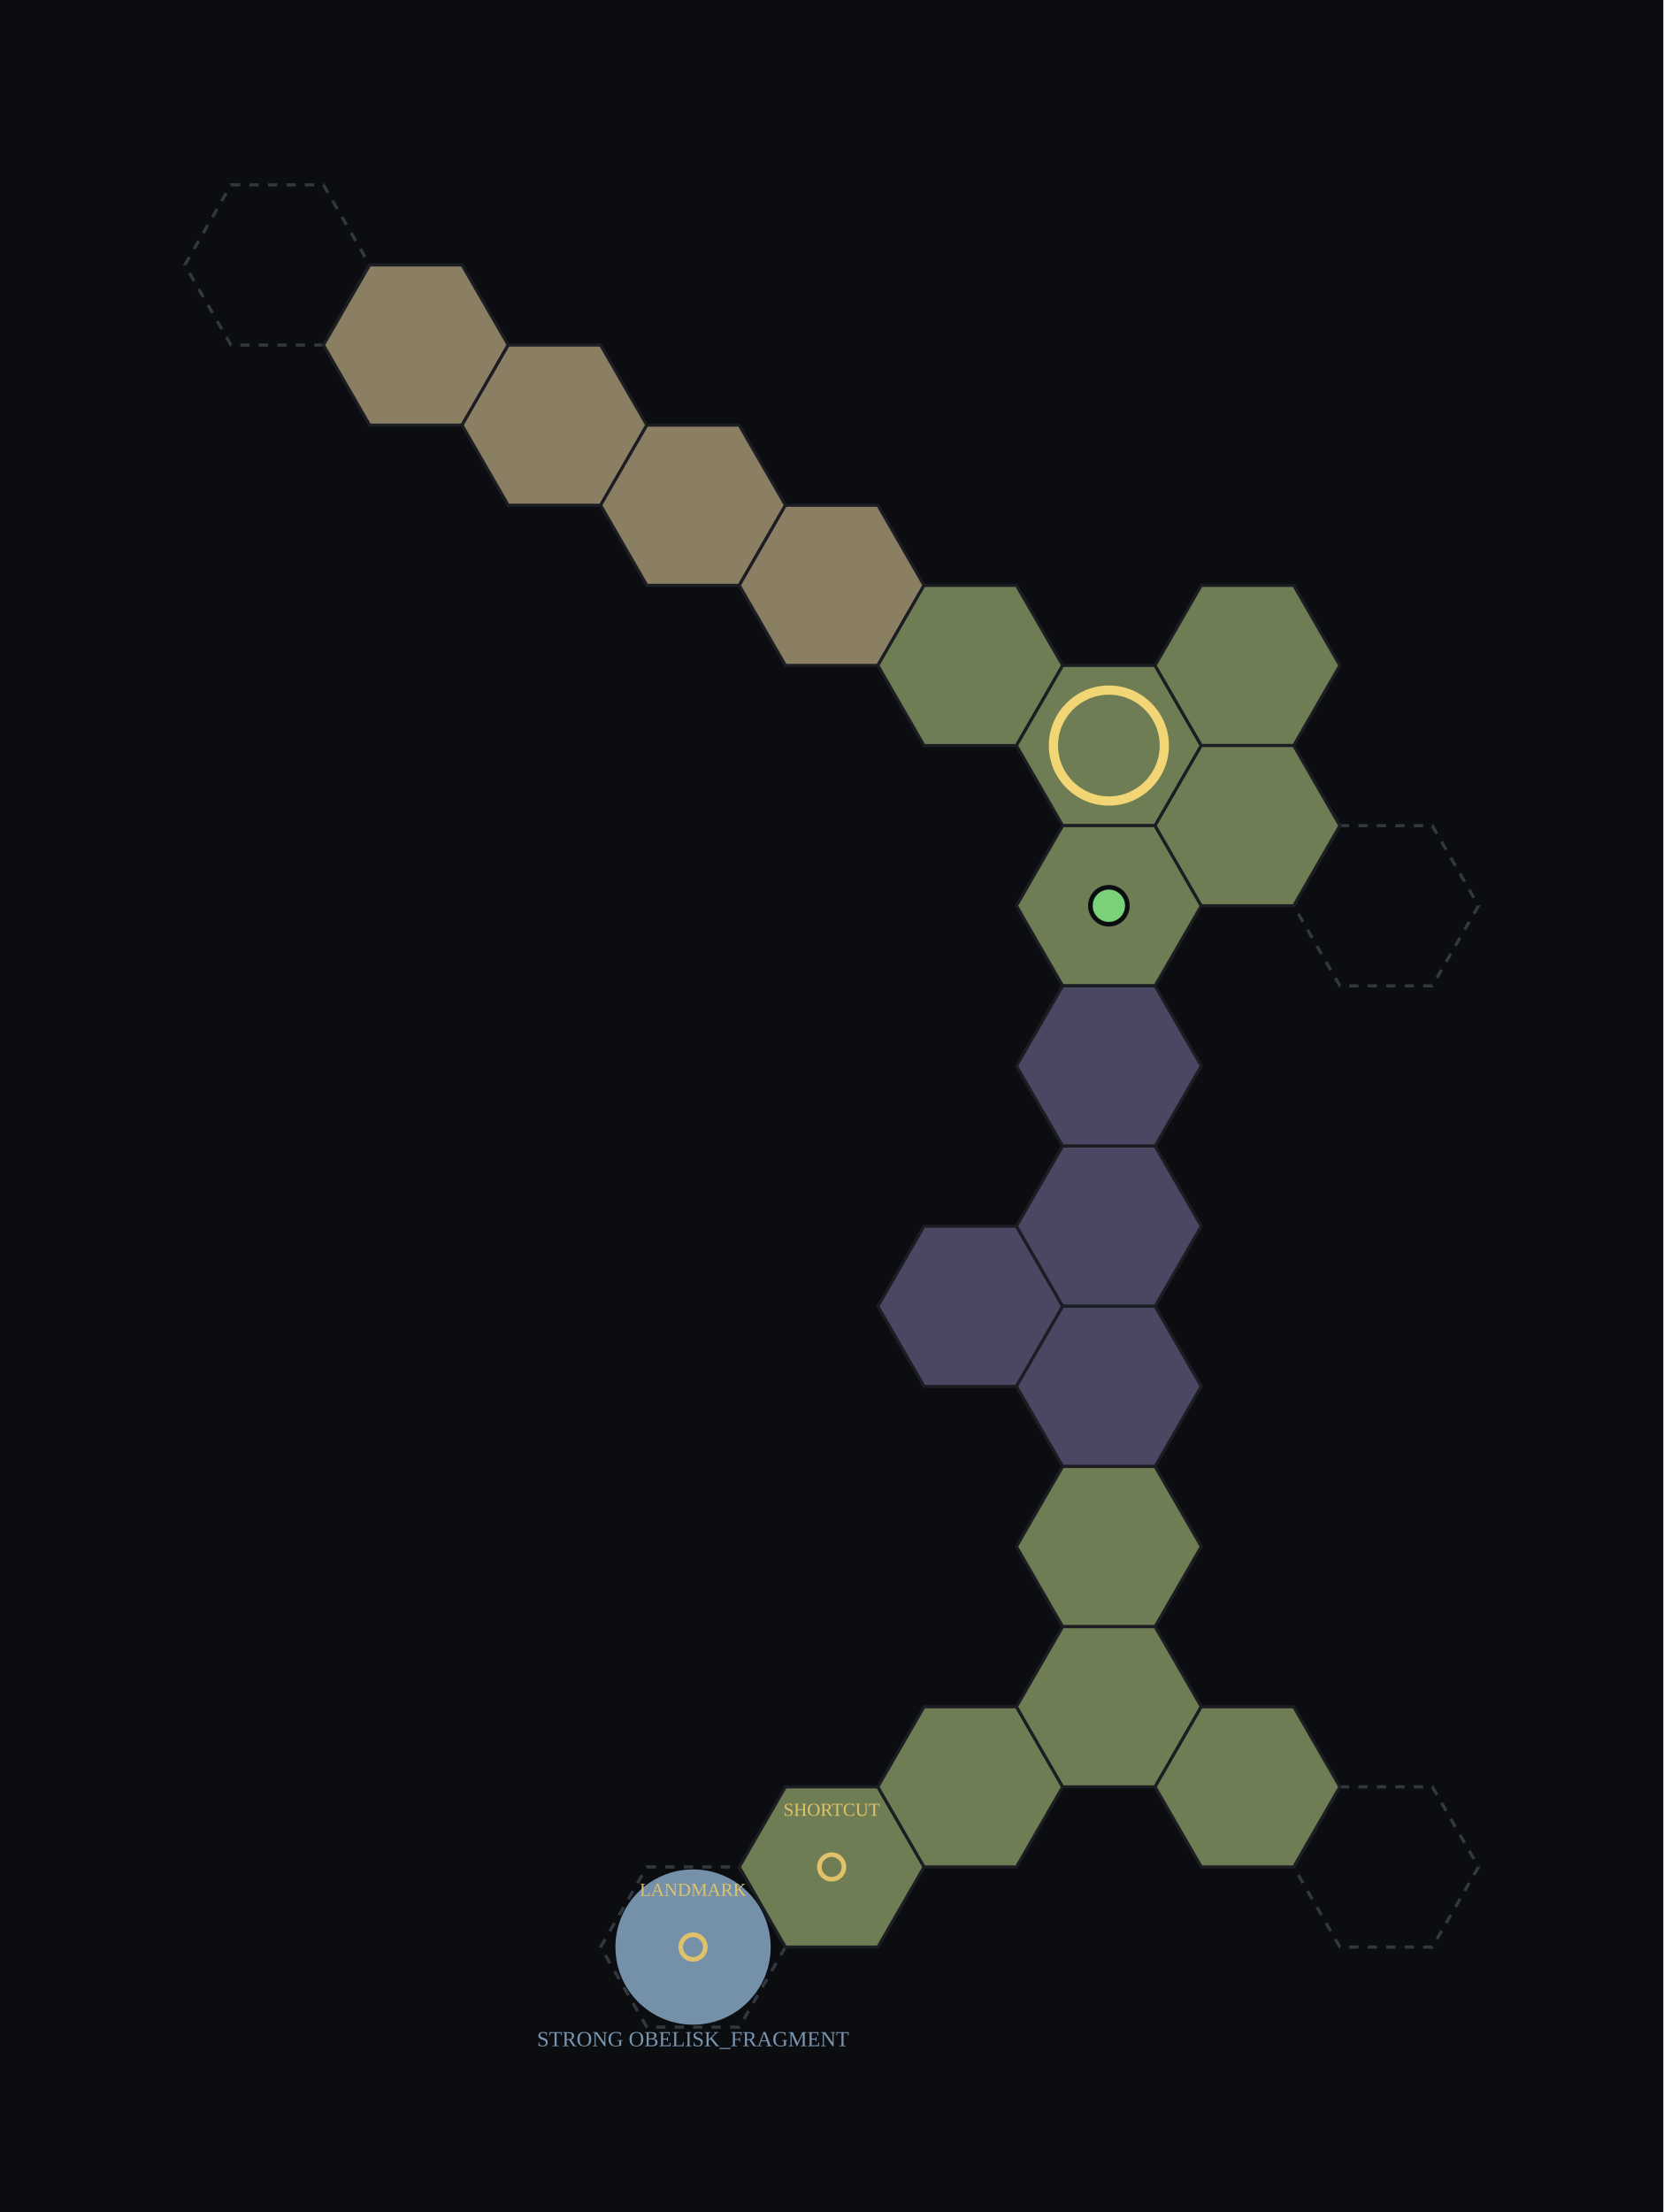
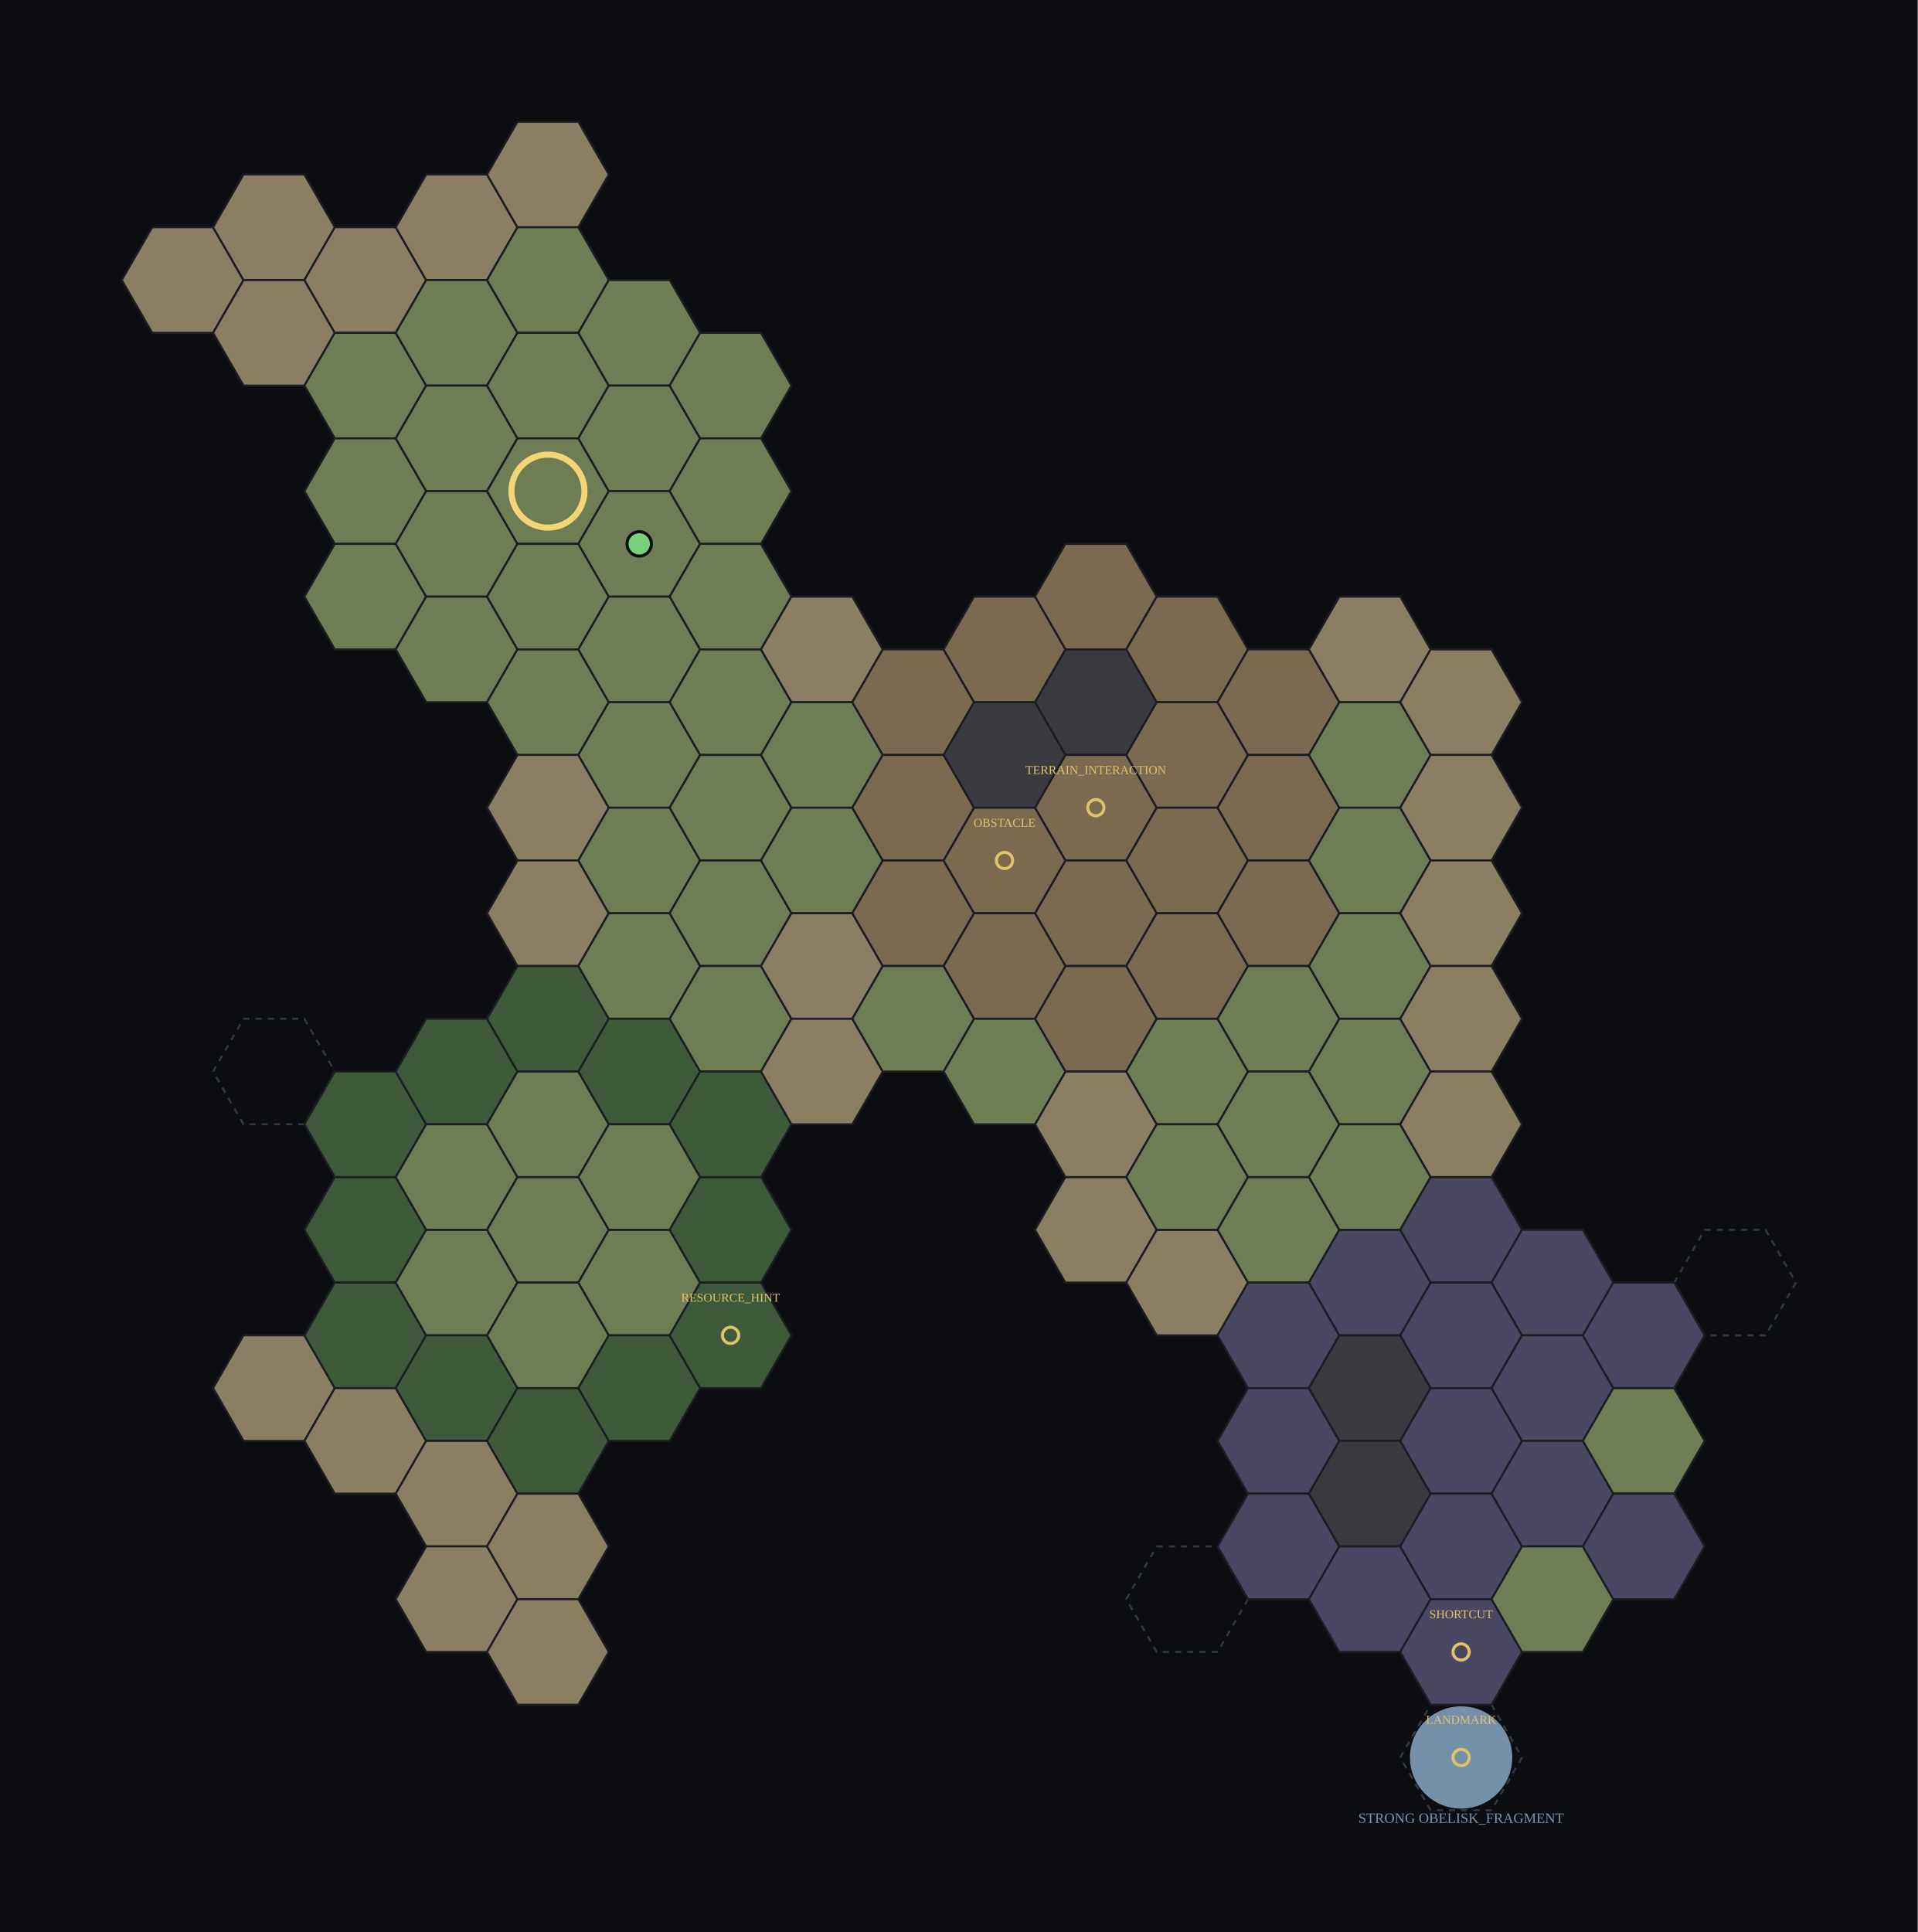
- <svg xmlns="http://www.w3.org/2000/svg" viewBox="-60.0 -60.0 540.0 718.0" width="540" height="718">
-   <rect x="-60.0" y="-60.0" width="540.0" height="718.0" fill="#0b0d11" />
-   <polygon points="15.0,0.0 45.0,0.0 60.0,26.0 45.0,52.0 15.0,52.0 0.0,26.0" fill="none" stroke="#5b6470" stroke-width="1" stroke-dasharray="3 3" opacity="0.5" />
-   <polygon points="150.0,546.0 180.0,546.0 195.0,572.0 180.0,598.0 150.0,598.0 135.0,572.0" fill="none" stroke="#5b6470" stroke-width="1" stroke-dasharray="3 3" opacity="0.5" />
-   <polygon points="375.0,208.0 405.0,208.0 420.0,234.0 405.0,260.0 375.0,260.0 360.0,234.0" fill="none" stroke="#5b6470" stroke-width="1" stroke-dasharray="3 3" opacity="0.5" />
-   <polygon points="375.0,520.0 405.0,520.0 420.0,546.0 405.0,572.0 375.0,572.0 360.0,546.0" fill="none" stroke="#5b6470" stroke-width="1" stroke-dasharray="3 3" opacity="0.5" />
-   <circle cx="165.0" cy="572.0" r="25.2" fill="rgba(158,195,228,0.72)" />
-   <text x="165.0" y="604.2" text-anchor="middle" font-size="7" fill="#9ec3e4" opacity="0.75">STRONG OBELISK_FRAGMENT</text>
+ <svg xmlns="http://www.w3.org/2000/svg" viewBox="-60.0 -60.0 945.0 952.0" width="945" height="952">
+   <rect x="-60.0" y="-60.0" width="945.0" height="952.0" fill="#0b0d11" />
+   <polygon points="510.0,702.0 540.0,702.0 555.0,728.0 540.0,754.0 510.0,754.0 495.0,728.0" fill="none" stroke="#5b6470" stroke-width="1" stroke-dasharray="3 3" opacity="0.5" />
+   <polygon points="645.0,780.0 675.0,780.0 690.0,806.0 675.0,832.0 645.0,832.0 630.0,806.0" fill="none" stroke="#5b6470" stroke-width="1" stroke-dasharray="3 3" opacity="0.5" />
+   <polygon points="780.0,546.0 810.0,546.0 825.0,572.0 810.0,598.0 780.0,598.0 765.0,572.0" fill="none" stroke="#5b6470" stroke-width="1" stroke-dasharray="3 3" opacity="0.5" />
+   <polygon points="60.0,442.0 90.0,442.0 105.0,468.0 90.0,494.0 60.0,494.0 45.0,468.0" fill="none" stroke="#5b6470" stroke-width="1" stroke-dasharray="3 3" opacity="0.5" />
+   <circle cx="660.0" cy="806.0" r="25.2" fill="rgba(158,195,228,0.72)" />
+   <text x="660.0" y="838.2" text-anchor="middle" font-size="7" fill="#9ec3e4" opacity="0.75">STRONG OBELISK_FRAGMENT</text>
+   <polygon points="15.0,52.0 45.0,52.0 60.0,78.0 45.0,104.0 15.0,104.0 0.0,78.0" fill="#8a7f63" stroke="#1b1d22" stroke-width="1" />
  <polygon points="60.0,26.0 90.0,26.0 105.0,52.0 90.0,78.0 60.0,78.0 45.0,52.0" fill="#8a7f63" stroke="#1b1d22" stroke-width="1" />
+   <polygon points="60.0,78.0 90.0,78.0 105.0,104.0 90.0,130.0 60.0,130.0 45.0,104.0" fill="#8a7f63" stroke="#1b1d22" stroke-width="1" />
+   <polygon points="60.0,598.0 90.0,598.0 105.0,624.0 90.0,650.0 60.0,650.0 45.0,624.0" fill="#8a7f63" stroke="#1b1d22" stroke-width="1" />
+   <polygon points="465.0,520.0 495.0,520.0 510.0,546.0 495.0,572.0 465.0,572.0 450.0,546.0" fill="#8a7f63" stroke="#1b1d22" stroke-width="1" />
+   <polygon points="465.0,208.0 495.0,208.0 510.0,234.0 495.0,260.0 465.0,260.0 450.0,234.0" fill="#7a6a4f" stroke="#1b1d22" stroke-width="1" />
+   <polygon points="465.0,260.0 495.0,260.0 510.0,286.0 495.0,312.0 465.0,312.0 450.0,286.0" fill="#3a3a40" stroke="#1b1d22" stroke-width="1" />
+   <polygon points="465.0,312.0 495.0,312.0 510.0,338.0 495.0,364.0 465.0,364.0 450.0,338.0" fill="#7a6a4f" stroke="#1b1d22" stroke-width="1" />
+   <polygon points="465.0,364.0 495.0,364.0 510.0,390.0 495.0,416.0 465.0,416.0 450.0,390.0" fill="#7a6a4f" stroke="#1b1d22" stroke-width="1" />
+   <polygon points="465.0,416.0 495.0,416.0 510.0,442.0 495.0,468.0 465.0,468.0 450.0,442.0" fill="#7a6a4f" stroke="#1b1d22" stroke-width="1" />
+   <polygon points="465.0,468.0 495.0,468.0 510.0,494.0 495.0,520.0 465.0,520.0 450.0,494.0" fill="#8a7f63" stroke="#1b1d22" stroke-width="1" />
+   <polygon points="510.0,546.0 540.0,546.0 555.0,572.0 540.0,598.0 510.0,598.0 495.0,572.0" fill="#8a7f63" stroke="#1b1d22" stroke-width="1" />
+   <polygon points="510.0,234.0 540.0,234.0 555.0,260.0 540.0,286.0 510.0,286.0 495.0,260.0" fill="#7a6a4f" stroke="#1b1d22" stroke-width="1" />
+   <polygon points="510.0,286.0 540.0,286.0 555.0,312.0 540.0,338.0 510.0,338.0 495.0,312.0" fill="#7a6a4f" stroke="#1b1d22" stroke-width="1" />
+   <polygon points="510.0,338.0 540.0,338.0 555.0,364.0 540.0,390.0 510.0,390.0 495.0,364.0" fill="#7a6a4f" stroke="#1b1d22" stroke-width="1" />
+   <polygon points="510.0,390.0 540.0,390.0 555.0,416.0 540.0,442.0 510.0,442.0 495.0,416.0" fill="#7a6a4f" stroke="#1b1d22" stroke-width="1" />
+   <polygon points="510.0,442.0 540.0,442.0 555.0,468.0 540.0,494.0 510.0,494.0 495.0,468.0" fill="#6f7d54" stroke="#1b1d22" stroke-width="1" />
+   <polygon points="510.0,494.0 540.0,494.0 555.0,520.0 540.0,546.0 510.0,546.0 495.0,520.0" fill="#6f7d54" stroke="#1b1d22" stroke-width="1" />
+   <polygon points="555.0,520.0 585.0,520.0 600.0,546.0 585.0,572.0 555.0,572.0 540.0,546.0" fill="#6f7d54" stroke="#1b1d22" stroke-width="1" />
+   <polygon points="555.0,572.0 585.0,572.0 600.0,598.0 585.0,624.0 555.0,624.0 540.0,598.0" fill="#4a4763" stroke="#1b1d22" stroke-width="1" />
+   <polygon points="555.0,624.0 585.0,624.0 600.0,650.0 585.0,676.0 555.0,676.0 540.0,650.0" fill="#4a4763" stroke="#1b1d22" stroke-width="1" />
+   <polygon points="555.0,676.0 585.0,676.0 600.0,702.0 585.0,728.0 555.0,728.0 540.0,702.0" fill="#4a4763" stroke="#1b1d22" stroke-width="1" />
+   <polygon points="555.0,260.0 585.0,260.0 600.0,286.0 585.0,312.0 555.0,312.0 540.0,286.0" fill="#7a6a4f" stroke="#1b1d22" stroke-width="1" />
+   <polygon points="555.0,312.0 585.0,312.0 600.0,338.0 585.0,364.0 555.0,364.0 540.0,338.0" fill="#7a6a4f" stroke="#1b1d22" stroke-width="1" />
+   <polygon points="555.0,364.0 585.0,364.0 600.0,390.0 585.0,416.0 555.0,416.0 540.0,390.0" fill="#7a6a4f" stroke="#1b1d22" stroke-width="1" />
+   <polygon points="555.0,416.0 585.0,416.0 600.0,442.0 585.0,468.0 555.0,468.0 540.0,442.0" fill="#6f7d54" stroke="#1b1d22" stroke-width="1" />
+   <polygon points="555.0,468.0 585.0,468.0 600.0,494.0 585.0,520.0 555.0,520.0 540.0,494.0" fill="#6f7d54" stroke="#1b1d22" stroke-width="1" />
+   <polygon points="600.0,546.0 630.0,546.0 645.0,572.0 630.0,598.0 600.0,598.0 585.0,572.0" fill="#4a4763" stroke="#1b1d22" stroke-width="1" />
+   <polygon points="600.0,598.0 630.0,598.0 645.0,624.0 630.0,650.0 600.0,650.0 585.0,624.0" fill="#3a3a40" stroke="#1b1d22" stroke-width="1" />
+   <polygon points="600.0,650.0 630.0,650.0 645.0,676.0 630.0,702.0 600.0,702.0 585.0,676.0" fill="#3a3a40" stroke="#1b1d22" stroke-width="1" />
+   <polygon points="600.0,702.0 630.0,702.0 645.0,728.0 630.0,754.0 600.0,754.0 585.0,728.0" fill="#4a4763" stroke="#1b1d22" stroke-width="1" />
+   <polygon points="600.0,234.0 630.0,234.0 645.0,260.0 630.0,286.0 600.0,286.0 585.0,260.0" fill="#8a7f63" stroke="#1b1d22" stroke-width="1" />
+   <polygon points="600.0,286.0 630.0,286.0 645.0,312.0 630.0,338.0 600.0,338.0 585.0,312.0" fill="#6f7d54" stroke="#1b1d22" stroke-width="1" />
+   <polygon points="600.0,338.0 630.0,338.0 645.0,364.0 630.0,390.0 600.0,390.0 585.0,364.0" fill="#6f7d54" stroke="#1b1d22" stroke-width="1" />
+   <polygon points="600.0,390.0 630.0,390.0 645.0,416.0 630.0,442.0 600.0,442.0 585.0,416.0" fill="#6f7d54" stroke="#1b1d22" stroke-width="1" />
+   <polygon points="600.0,442.0 630.0,442.0 645.0,468.0 630.0,494.0 600.0,494.0 585.0,468.0" fill="#6f7d54" stroke="#1b1d22" stroke-width="1" />
+   <polygon points="600.0,494.0 630.0,494.0 645.0,520.0 630.0,546.0 600.0,546.0 585.0,520.0" fill="#6f7d54" stroke="#1b1d22" stroke-width="1" />
+   <polygon points="645.0,520.0 675.0,520.0 690.0,546.0 675.0,572.0 645.0,572.0 630.0,546.0" fill="#4a4763" stroke="#1b1d22" stroke-width="1" />
+   <polygon points="645.0,572.0 675.0,572.0 690.0,598.0 675.0,624.0 645.0,624.0 630.0,598.0" fill="#4a4763" stroke="#1b1d22" stroke-width="1" />
+   <polygon points="645.0,624.0 675.0,624.0 690.0,650.0 675.0,676.0 645.0,676.0 630.0,650.0" fill="#4a4763" stroke="#1b1d22" stroke-width="1" />
+   <polygon points="645.0,676.0 675.0,676.0 690.0,702.0 675.0,728.0 645.0,728.0 630.0,702.0" fill="#4a4763" stroke="#1b1d22" stroke-width="1" />
+   <polygon points="645.0,728.0 675.0,728.0 690.0,754.0 675.0,780.0 645.0,780.0 630.0,754.0" fill="#4a4763" stroke="#1b1d22" stroke-width="1" />
+   <polygon points="645.0,260.0 675.0,260.0 690.0,286.0 675.0,312.0 645.0,312.0 630.0,286.0" fill="#8a7f63" stroke="#1b1d22" stroke-width="1" />
+   <polygon points="645.0,312.0 675.0,312.0 690.0,338.0 675.0,364.0 645.0,364.0 630.0,338.0" fill="#8a7f63" stroke="#1b1d22" stroke-width="1" />
+   <polygon points="645.0,364.0 675.0,364.0 690.0,390.0 675.0,416.0 645.0,416.0 630.0,390.0" fill="#8a7f63" stroke="#1b1d22" stroke-width="1" />
+   <polygon points="645.0,416.0 675.0,416.0 690.0,442.0 675.0,468.0 645.0,468.0 630.0,442.0" fill="#8a7f63" stroke="#1b1d22" stroke-width="1" />
+   <polygon points="645.0,468.0 675.0,468.0 690.0,494.0 675.0,520.0 645.0,520.0 630.0,494.0" fill="#8a7f63" stroke="#1b1d22" stroke-width="1" />
+   <polygon points="690.0,546.0 720.0,546.0 735.0,572.0 720.0,598.0 690.0,598.0 675.0,572.0" fill="#4a4763" stroke="#1b1d22" stroke-width="1" />
+   <polygon points="690.0,598.0 720.0,598.0 735.0,624.0 720.0,650.0 690.0,650.0 675.0,624.0" fill="#4a4763" stroke="#1b1d22" stroke-width="1" />
+   <polygon points="690.0,650.0 720.0,650.0 735.0,676.0 720.0,702.0 690.0,702.0 675.0,676.0" fill="#4a4763" stroke="#1b1d22" stroke-width="1" />
+   <polygon points="690.0,702.0 720.0,702.0 735.0,728.0 720.0,754.0 690.0,754.0 675.0,728.0" fill="#6f7d54" stroke="#1b1d22" stroke-width="1" />
+   <polygon points="735.0,572.0 765.0,572.0 780.0,598.0 765.0,624.0 735.0,624.0 720.0,598.0" fill="#4a4763" stroke="#1b1d22" stroke-width="1" />
+   <polygon points="735.0,624.0 765.0,624.0 780.0,650.0 765.0,676.0 735.0,676.0 720.0,650.0" fill="#6f7d54" stroke="#1b1d22" stroke-width="1" />
+   <polygon points="735.0,676.0 765.0,676.0 780.0,702.0 765.0,728.0 735.0,728.0 720.0,702.0" fill="#4a4763" stroke="#1b1d22" stroke-width="1" />
  <polygon points="105.0,52.0 135.0,52.0 150.0,78.0 135.0,104.0 105.0,104.0 90.0,78.0" fill="#8a7f63" stroke="#1b1d22" stroke-width="1" />
-   <polygon points="150.0,78.0 180.0,78.0 195.0,104.0 180.0,130.0 150.0,130.0 135.0,104.0" fill="#8a7f63" stroke="#1b1d22" stroke-width="1" />
+   <polygon points="105.0,520.0 135.0,520.0 150.0,546.0 135.0,572.0 105.0,572.0 90.0,546.0" fill="#3f5a3a" stroke="#1b1d22" stroke-width="1" />
+   <polygon points="105.0,572.0 135.0,572.0 150.0,598.0 135.0,624.0 105.0,624.0 90.0,598.0" fill="#3f5a3a" stroke="#1b1d22" stroke-width="1" />
+   <polygon points="105.0,624.0 135.0,624.0 150.0,650.0 135.0,676.0 105.0,676.0 90.0,650.0" fill="#8a7f63" stroke="#1b1d22" stroke-width="1" />
+   <polygon points="105.0,104.0 135.0,104.0 150.0,130.0 135.0,156.0 105.0,156.0 90.0,130.0" fill="#6f7d54" stroke="#1b1d22" stroke-width="1" />
+   <polygon points="105.0,156.0 135.0,156.0 150.0,182.0 135.0,208.0 105.0,208.0 90.0,182.0" fill="#6f7d54" stroke="#1b1d22" stroke-width="1" />
+   <polygon points="105.0,208.0 135.0,208.0 150.0,234.0 135.0,260.0 105.0,260.0 90.0,234.0" fill="#6f7d54" stroke="#1b1d22" stroke-width="1" />
+   <polygon points="105.0,468.0 135.0,468.0 150.0,494.0 135.0,520.0 105.0,520.0 90.0,494.0" fill="#3f5a3a" stroke="#1b1d22" stroke-width="1" />
+   <polygon points="150.0,26.0 180.0,26.0 195.0,52.0 180.0,78.0 150.0,78.0 135.0,52.0" fill="#8a7f63" stroke="#1b1d22" stroke-width="1" />
+   <polygon points="150.0,78.0 180.0,78.0 195.0,104.0 180.0,130.0 150.0,130.0 135.0,104.0" fill="#6f7d54" stroke="#1b1d22" stroke-width="1" />
+   <polygon points="150.0,546.0 180.0,546.0 195.0,572.0 180.0,598.0 150.0,598.0 135.0,572.0" fill="#6f7d54" stroke="#1b1d22" stroke-width="1" />
+   <polygon points="150.0,598.0 180.0,598.0 195.0,624.0 180.0,650.0 150.0,650.0 135.0,624.0" fill="#3f5a3a" stroke="#1b1d22" stroke-width="1" />
+   <polygon points="150.0,650.0 180.0,650.0 195.0,676.0 180.0,702.0 150.0,702.0 135.0,676.0" fill="#8a7f63" stroke="#1b1d22" stroke-width="1" />
+   <polygon points="150.0,702.0 180.0,702.0 195.0,728.0 180.0,754.0 150.0,754.0 135.0,728.0" fill="#8a7f63" stroke="#1b1d22" stroke-width="1" />
+   <polygon points="150.0,130.0 180.0,130.0 195.0,156.0 180.0,182.0 150.0,182.0 135.0,156.0" fill="#6f7d54" stroke="#1b1d22" stroke-width="1" />
+   <polygon points="150.0,182.0 180.0,182.0 195.0,208.0 180.0,234.0 150.0,234.0 135.0,208.0" fill="#6f7d54" stroke="#1b1d22" stroke-width="1" />
+   <polygon points="150.0,234.0 180.0,234.0 195.0,260.0 180.0,286.0 150.0,286.0 135.0,260.0" fill="#6f7d54" stroke="#1b1d22" stroke-width="1" />
+   <polygon points="150.0,442.0 180.0,442.0 195.0,468.0 180.0,494.0 150.0,494.0 135.0,468.0" fill="#3f5a3a" stroke="#1b1d22" stroke-width="1" />
+   <polygon points="150.0,494.0 180.0,494.0 195.0,520.0 180.0,546.0 150.0,546.0 135.0,520.0" fill="#6f7d54" stroke="#1b1d22" stroke-width="1" />
+   <polygon points="195.0,0.0 225.0,0.0 240.0,26.0 225.0,52.0 195.0,52.0 180.0,26.0" fill="#8a7f63" stroke="#1b1d22" stroke-width="1" />
+   <polygon points="195.0,52.0 225.0,52.0 240.0,78.0 225.0,104.0 195.0,104.0 180.0,78.0" fill="#6f7d54" stroke="#1b1d22" stroke-width="1" />
  <polygon points="195.0,520.0 225.0,520.0 240.0,546.0 225.0,572.0 195.0,572.0 180.0,546.0" fill="#6f7d54" stroke="#1b1d22" stroke-width="1" />
-   <polygon points="195.0,104.0 225.0,104.0 240.0,130.0 225.0,156.0 195.0,156.0 180.0,130.0" fill="#8a7f63" stroke="#1b1d22" stroke-width="1" />
+   <polygon points="195.0,572.0 225.0,572.0 240.0,598.0 225.0,624.0 195.0,624.0 180.0,598.0" fill="#6f7d54" stroke="#1b1d22" stroke-width="1" />
+   <polygon points="195.0,624.0 225.0,624.0 240.0,650.0 225.0,676.0 195.0,676.0 180.0,650.0" fill="#3f5a3a" stroke="#1b1d22" stroke-width="1" />
+   <polygon points="195.0,676.0 225.0,676.0 240.0,702.0 225.0,728.0 195.0,728.0 180.0,702.0" fill="#8a7f63" stroke="#1b1d22" stroke-width="1" />
+   <polygon points="195.0,728.0 225.0,728.0 240.0,754.0 225.0,780.0 195.0,780.0 180.0,754.0" fill="#8a7f63" stroke="#1b1d22" stroke-width="1" />
+   <polygon points="195.0,104.0 225.0,104.0 240.0,130.0 225.0,156.0 195.0,156.0 180.0,130.0" fill="#6f7d54" stroke="#1b1d22" stroke-width="1" />
+   <polygon points="195.0,156.0 225.0,156.0 240.0,182.0 225.0,208.0 195.0,208.0 180.0,182.0" fill="#6f7d54" stroke="#1b1d22" stroke-width="1" />
+   <polygon points="195.0,208.0 225.0,208.0 240.0,234.0 225.0,260.0 195.0,260.0 180.0,234.0" fill="#6f7d54" stroke="#1b1d22" stroke-width="1" />
+   <polygon points="195.0,260.0 225.0,260.0 240.0,286.0 225.0,312.0 195.0,312.0 180.0,286.0" fill="#6f7d54" stroke="#1b1d22" stroke-width="1" />
+   <polygon points="195.0,312.0 225.0,312.0 240.0,338.0 225.0,364.0 195.0,364.0 180.0,338.0" fill="#8a7f63" stroke="#1b1d22" stroke-width="1" />
+   <polygon points="195.0,364.0 225.0,364.0 240.0,390.0 225.0,416.0 195.0,416.0 180.0,390.0" fill="#8a7f63" stroke="#1b1d22" stroke-width="1" />
+   <polygon points="195.0,416.0 225.0,416.0 240.0,442.0 225.0,468.0 195.0,468.0 180.0,442.0" fill="#3f5a3a" stroke="#1b1d22" stroke-width="1" />
+   <polygon points="195.0,468.0 225.0,468.0 240.0,494.0 225.0,520.0 195.0,520.0 180.0,494.0" fill="#6f7d54" stroke="#1b1d22" stroke-width="1" />
+   <polygon points="240.0,78.0 270.0,78.0 285.0,104.0 270.0,130.0 240.0,130.0 225.0,104.0" fill="#6f7d54" stroke="#1b1d22" stroke-width="1" />
+   <polygon points="240.0,546.0 270.0,546.0 285.0,572.0 270.0,598.0 240.0,598.0 225.0,572.0" fill="#6f7d54" stroke="#1b1d22" stroke-width="1" />
+   <polygon points="240.0,598.0 270.0,598.0 285.0,624.0 270.0,650.0 240.0,650.0 225.0,624.0" fill="#3f5a3a" stroke="#1b1d22" stroke-width="1" />
  <polygon points="240.0,130.0 270.0,130.0 285.0,156.0 270.0,182.0 240.0,182.0 225.0,156.0" fill="#6f7d54" stroke="#1b1d22" stroke-width="1" />
-   <polygon points="240.0,338.0 270.0,338.0 285.0,364.0 270.0,390.0 240.0,390.0 225.0,364.0" fill="#4a4763" stroke="#1b1d22" stroke-width="1" />
+   <polygon points="240.0,182.0 270.0,182.0 285.0,208.0 270.0,234.0 240.0,234.0 225.0,208.0" fill="#6f7d54" stroke="#1b1d22" stroke-width="1" />
+   <polygon points="240.0,234.0 270.0,234.0 285.0,260.0 270.0,286.0 240.0,286.0 225.0,260.0" fill="#6f7d54" stroke="#1b1d22" stroke-width="1" />
+   <polygon points="240.0,286.0 270.0,286.0 285.0,312.0 270.0,338.0 240.0,338.0 225.0,312.0" fill="#6f7d54" stroke="#1b1d22" stroke-width="1" />
+   <polygon points="240.0,338.0 270.0,338.0 285.0,364.0 270.0,390.0 240.0,390.0 225.0,364.0" fill="#6f7d54" stroke="#1b1d22" stroke-width="1" />
+   <polygon points="240.0,390.0 270.0,390.0 285.0,416.0 270.0,442.0 240.0,442.0 225.0,416.0" fill="#6f7d54" stroke="#1b1d22" stroke-width="1" />
+   <polygon points="240.0,442.0 270.0,442.0 285.0,468.0 270.0,494.0 240.0,494.0 225.0,468.0" fill="#3f5a3a" stroke="#1b1d22" stroke-width="1" />
  <polygon points="240.0,494.0 270.0,494.0 285.0,520.0 270.0,546.0 240.0,546.0 225.0,520.0" fill="#6f7d54" stroke="#1b1d22" stroke-width="1" />
+   <polygon points="285.0,520.0 315.0,520.0 330.0,546.0 315.0,572.0 285.0,572.0 270.0,546.0" fill="#3f5a3a" stroke="#1b1d22" stroke-width="1" />
+   <polygon points="285.0,572.0 315.0,572.0 330.0,598.0 315.0,624.0 285.0,624.0 270.0,598.0" fill="#3f5a3a" stroke="#1b1d22" stroke-width="1" />
+   <polygon points="285.0,104.0 315.0,104.0 330.0,130.0 315.0,156.0 285.0,156.0 270.0,130.0" fill="#6f7d54" stroke="#1b1d22" stroke-width="1" />
  <polygon points="285.0,156.0 315.0,156.0 330.0,182.0 315.0,208.0 285.0,208.0 270.0,182.0" fill="#6f7d54" stroke="#1b1d22" stroke-width="1" />
  <polygon points="285.0,208.0 315.0,208.0 330.0,234.0 315.0,260.0 285.0,260.0 270.0,234.0" fill="#6f7d54" stroke="#1b1d22" stroke-width="1" />
-   <polygon points="285.0,260.0 315.0,260.0 330.0,286.0 315.0,312.0 285.0,312.0 270.0,286.0" fill="#4a4763" stroke="#1b1d22" stroke-width="1" />
-   <polygon points="285.0,312.0 315.0,312.0 330.0,338.0 315.0,364.0 285.0,364.0 270.0,338.0" fill="#4a4763" stroke="#1b1d22" stroke-width="1" />
-   <polygon points="285.0,364.0 315.0,364.0 330.0,390.0 315.0,416.0 285.0,416.0 270.0,390.0" fill="#4a4763" stroke="#1b1d22" stroke-width="1" />
+   <polygon points="285.0,260.0 315.0,260.0 330.0,286.0 315.0,312.0 285.0,312.0 270.0,286.0" fill="#6f7d54" stroke="#1b1d22" stroke-width="1" />
+   <polygon points="285.0,312.0 315.0,312.0 330.0,338.0 315.0,364.0 285.0,364.0 270.0,338.0" fill="#6f7d54" stroke="#1b1d22" stroke-width="1" />
+   <polygon points="285.0,364.0 315.0,364.0 330.0,390.0 315.0,416.0 285.0,416.0 270.0,390.0" fill="#6f7d54" stroke="#1b1d22" stroke-width="1" />
  <polygon points="285.0,416.0 315.0,416.0 330.0,442.0 315.0,468.0 285.0,468.0 270.0,442.0" fill="#6f7d54" stroke="#1b1d22" stroke-width="1" />
-   <polygon points="285.0,468.0 315.0,468.0 330.0,494.0 315.0,520.0 285.0,520.0 270.0,494.0" fill="#6f7d54" stroke="#1b1d22" stroke-width="1" />
-   <polygon points="330.0,130.0 360.0,130.0 375.0,156.0 360.0,182.0 330.0,182.0 315.0,156.0" fill="#6f7d54" stroke="#1b1d22" stroke-width="1" />
-   <polygon points="330.0,182.0 360.0,182.0 375.0,208.0 360.0,234.0 330.0,234.0 315.0,208.0" fill="#6f7d54" stroke="#1b1d22" stroke-width="1" />
-   <polygon points="330.0,494.0 360.0,494.0 375.0,520.0 360.0,546.0 330.0,546.0 315.0,520.0" fill="#6f7d54" stroke="#1b1d22" stroke-width="1" />
-   <circle cx="165.0" cy="572.0" r="4" fill="none" stroke="#e0c26a" stroke-width="1.5" />
-   <text x="165.0" y="555.4" text-anchor="middle" font-size="6" fill="#e0c26a">LANDMARK</text>
-   <circle cx="210.0" cy="546.0" r="4" fill="none" stroke="#e0c26a" stroke-width="1.5" />
-   <text x="210.0" y="529.4" text-anchor="middle" font-size="6" fill="#e0c26a">SHORTCUT</text>
-   <circle cx="300.0" cy="182.0" r="18.0" fill="none" stroke="#f2d675" stroke-width="3" />
-   <circle cx="300.0" cy="234.0" r="6" fill="#7ad17a" stroke="#0b0d11" stroke-width="1.5" />
+   <polygon points="285.0,468.0 315.0,468.0 330.0,494.0 315.0,520.0 285.0,520.0 270.0,494.0" fill="#3f5a3a" stroke="#1b1d22" stroke-width="1" />
+   <polygon points="330.0,234.0 360.0,234.0 375.0,260.0 360.0,286.0 330.0,286.0 315.0,260.0" fill="#8a7f63" stroke="#1b1d22" stroke-width="1" />
+   <polygon points="330.0,286.0 360.0,286.0 375.0,312.0 360.0,338.0 330.0,338.0 315.0,312.0" fill="#6f7d54" stroke="#1b1d22" stroke-width="1" />
+   <polygon points="330.0,338.0 360.0,338.0 375.0,364.0 360.0,390.0 330.0,390.0 315.0,364.0" fill="#6f7d54" stroke="#1b1d22" stroke-width="1" />
+   <polygon points="330.0,390.0 360.0,390.0 375.0,416.0 360.0,442.0 330.0,442.0 315.0,416.0" fill="#8a7f63" stroke="#1b1d22" stroke-width="1" />
+   <polygon points="330.0,442.0 360.0,442.0 375.0,468.0 360.0,494.0 330.0,494.0 315.0,468.0" fill="#8a7f63" stroke="#1b1d22" stroke-width="1" />
+   <polygon points="375.0,260.0 405.0,260.0 420.0,286.0 405.0,312.0 375.0,312.0 360.0,286.0" fill="#7a6a4f" stroke="#1b1d22" stroke-width="1" />
+   <polygon points="375.0,312.0 405.0,312.0 420.0,338.0 405.0,364.0 375.0,364.0 360.0,338.0" fill="#7a6a4f" stroke="#1b1d22" stroke-width="1" />
+   <polygon points="375.0,364.0 405.0,364.0 420.0,390.0 405.0,416.0 375.0,416.0 360.0,390.0" fill="#7a6a4f" stroke="#1b1d22" stroke-width="1" />
+   <polygon points="375.0,416.0 405.0,416.0 420.0,442.0 405.0,468.0 375.0,468.0 360.0,442.0" fill="#6f7d54" stroke="#1b1d22" stroke-width="1" />
+   <polygon points="420.0,234.0 450.0,234.0 465.0,260.0 450.0,286.0 420.0,286.0 405.0,260.0" fill="#7a6a4f" stroke="#1b1d22" stroke-width="1" />
+   <polygon points="420.0,286.0 450.0,286.0 465.0,312.0 450.0,338.0 420.0,338.0 405.0,312.0" fill="#3a3a40" stroke="#1b1d22" stroke-width="1" />
+   <polygon points="420.0,338.0 450.0,338.0 465.0,364.0 450.0,390.0 420.0,390.0 405.0,364.0" fill="#7a6a4f" stroke="#1b1d22" stroke-width="1" />
+   <polygon points="420.0,390.0 450.0,390.0 465.0,416.0 450.0,442.0 420.0,442.0 405.0,416.0" fill="#7a6a4f" stroke="#1b1d22" stroke-width="1" />
+   <polygon points="420.0,442.0 450.0,442.0 465.0,468.0 450.0,494.0 420.0,494.0 405.0,468.0" fill="#6f7d54" stroke="#1b1d22" stroke-width="1" />
+   <circle cx="480.0" cy="338.0" r="4" fill="none" stroke="#e0c26a" stroke-width="1.5" />
+   <text x="480.0" y="321.4" text-anchor="middle" font-size="6" fill="#e0c26a">TERRAIN_INTERACTION</text>
+   <circle cx="300.0" cy="598.0" r="4" fill="none" stroke="#e0c26a" stroke-width="1.5" />
+   <text x="300.0" y="581.4" text-anchor="middle" font-size="6" fill="#e0c26a">RESOURCE_HINT</text>
+   <circle cx="660.0" cy="806.0" r="4" fill="none" stroke="#e0c26a" stroke-width="1.5" />
+   <text x="660.0" y="789.4" text-anchor="middle" font-size="6" fill="#e0c26a">LANDMARK</text>
+   <circle cx="660.0" cy="754.0" r="4" fill="none" stroke="#e0c26a" stroke-width="1.5" />
+   <text x="660.0" y="737.4" text-anchor="middle" font-size="6" fill="#e0c26a">SHORTCUT</text>
+   <circle cx="435.0" cy="364.0" r="4" fill="none" stroke="#e0c26a" stroke-width="1.5" />
+   <text x="435.0" y="347.4" text-anchor="middle" font-size="6" fill="#e0c26a">OBSTACLE</text>
+   <circle cx="210.0" cy="182.0" r="18.0" fill="none" stroke="#f2d675" stroke-width="3" />
+   <circle cx="255.0" cy="208.0" r="6" fill="#7ad17a" stroke="#0b0d11" stroke-width="1.5" />
</svg>
